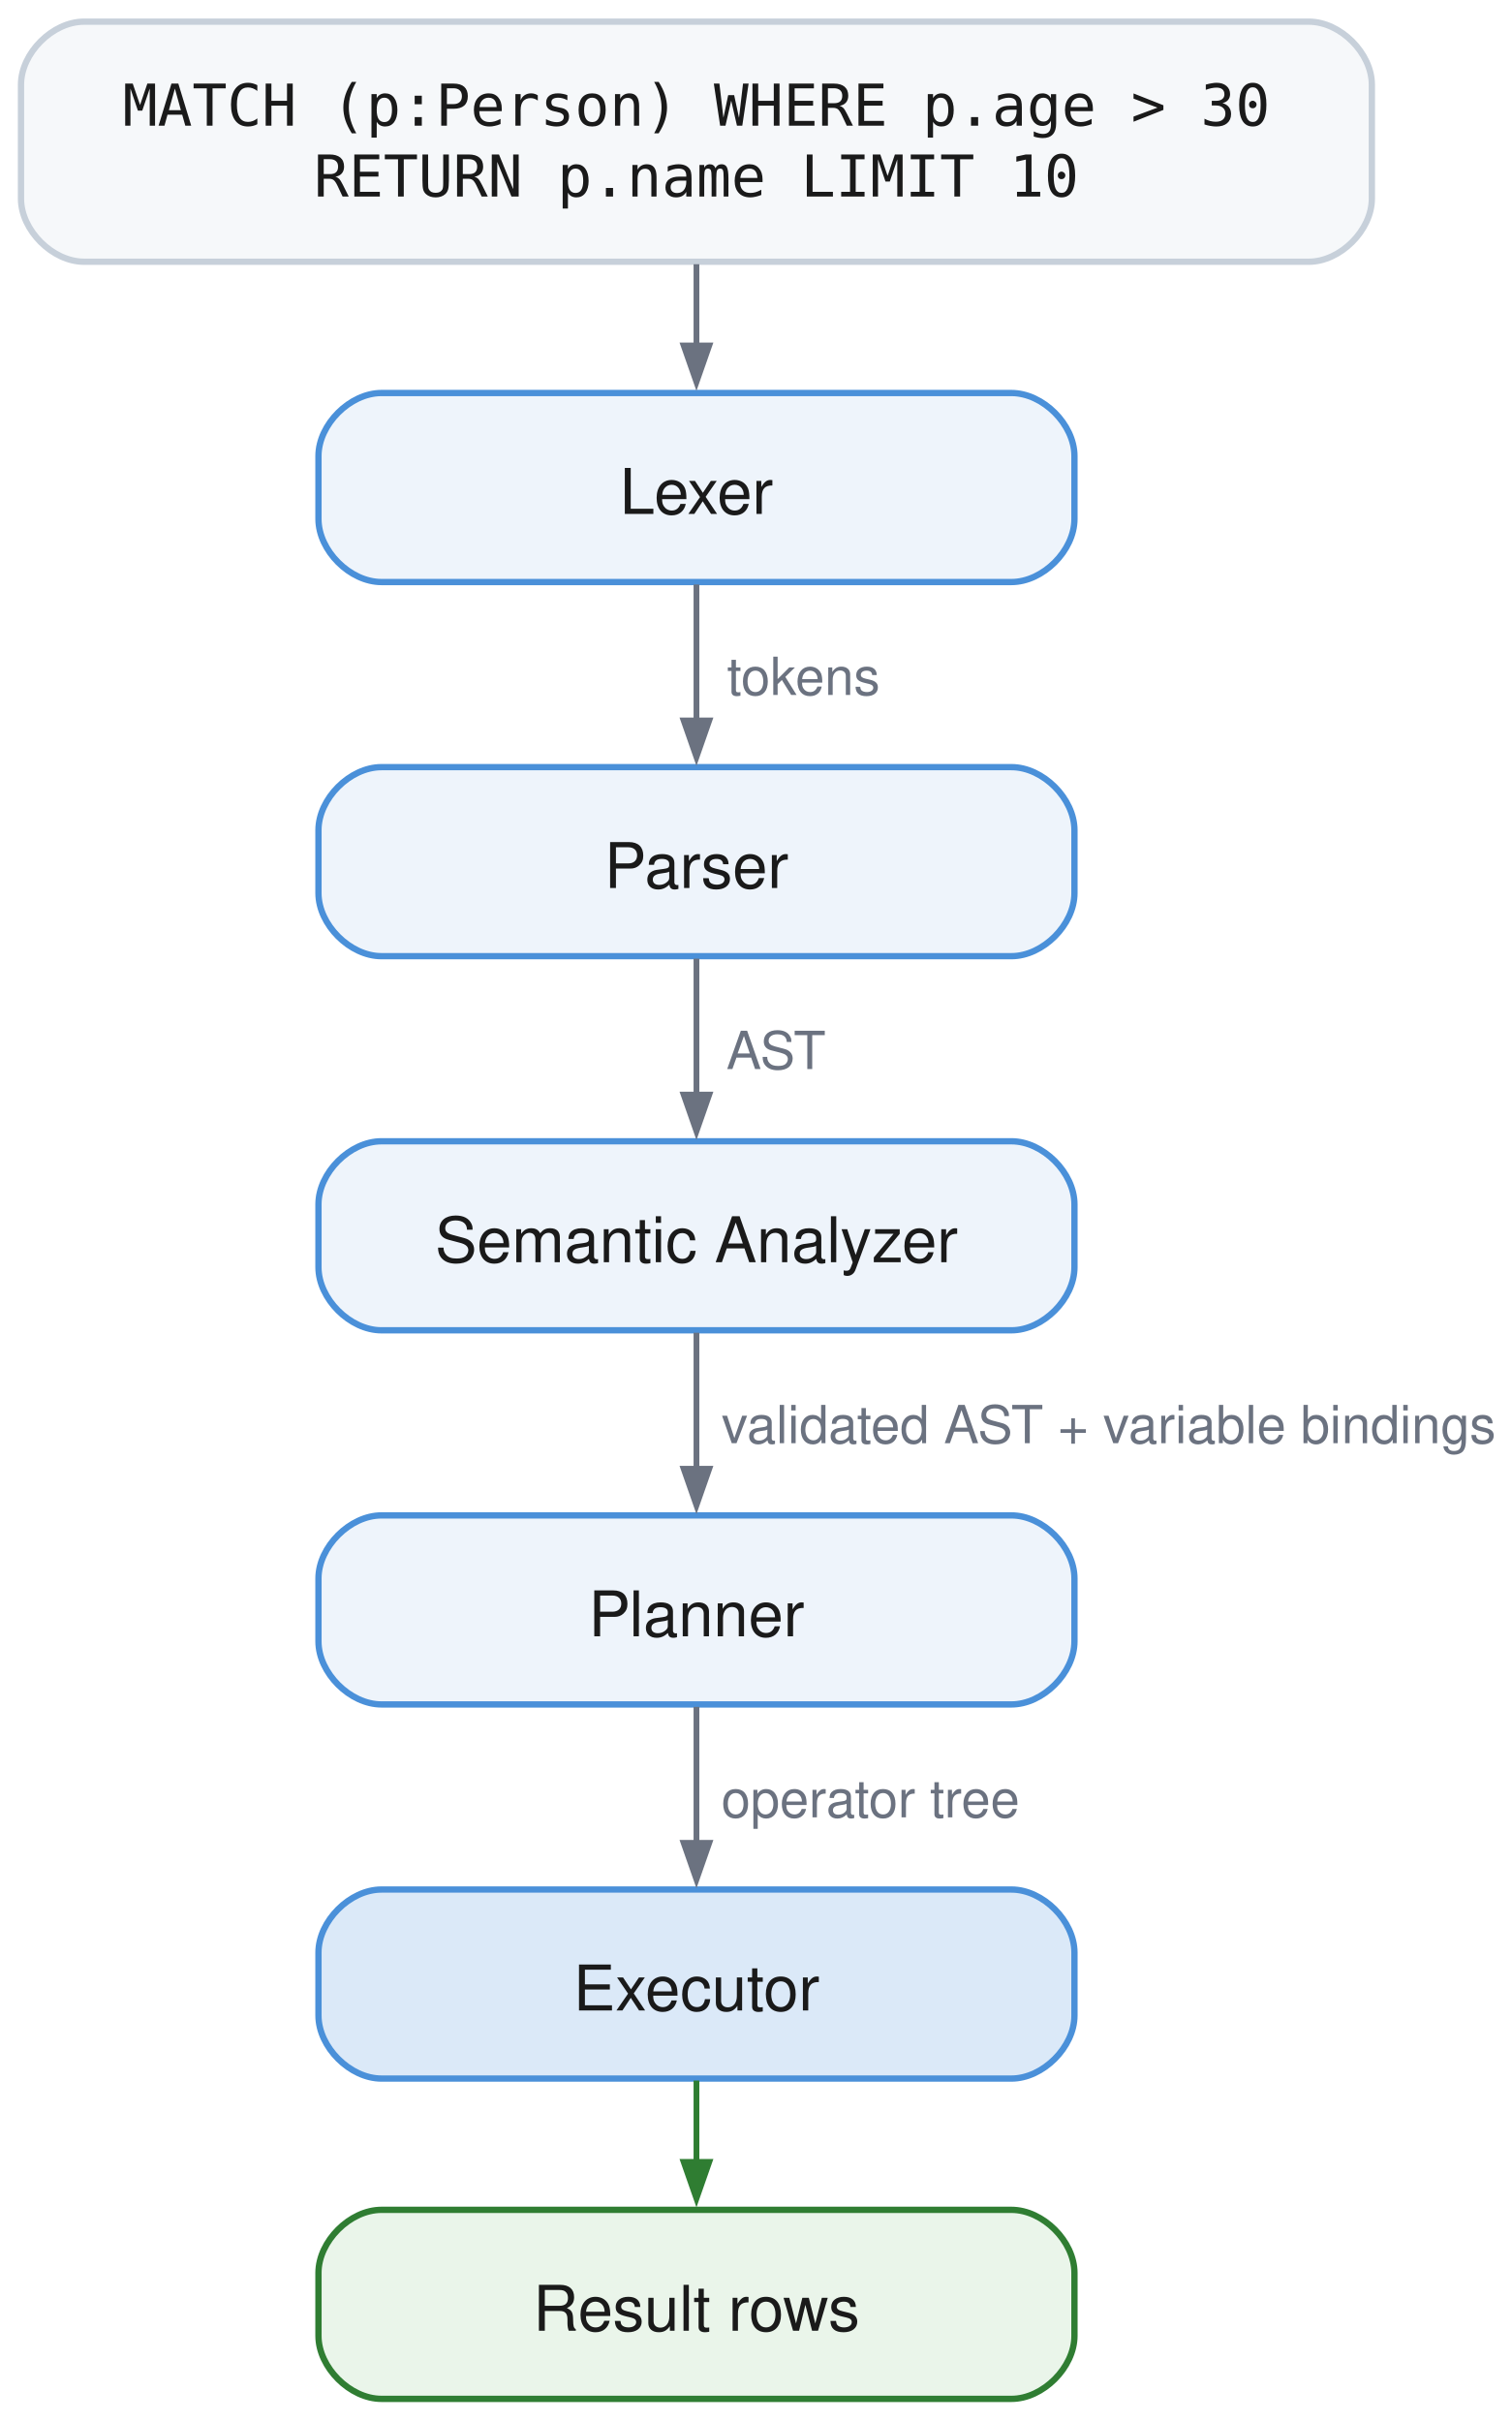
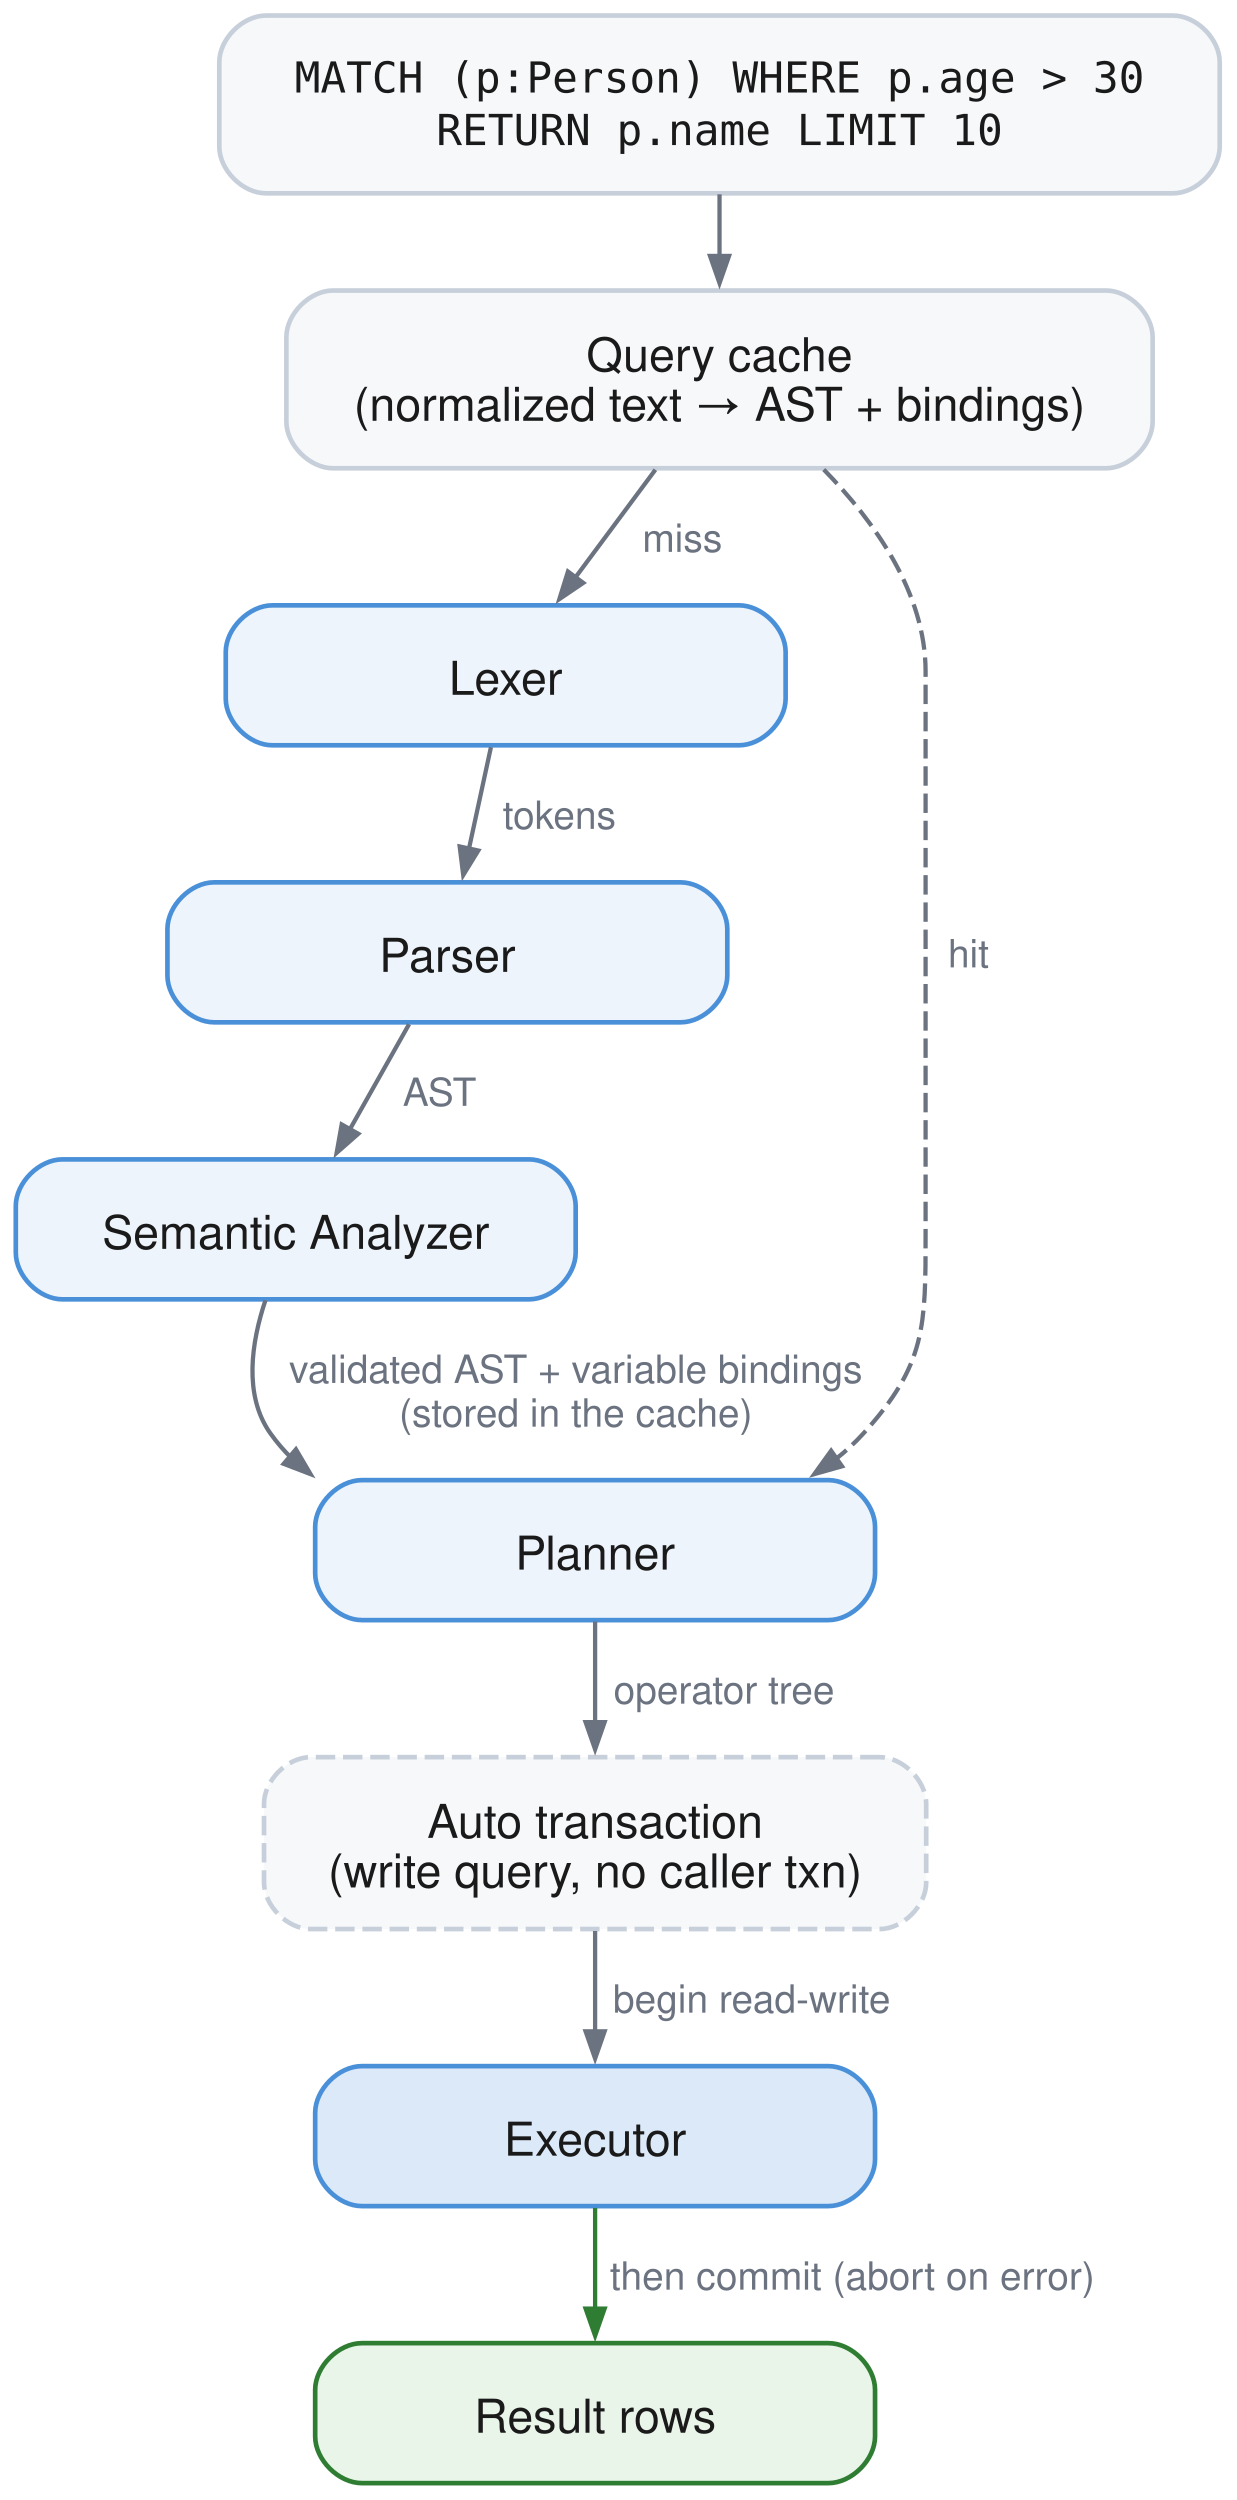
- <svg xmlns="http://www.w3.org/2000/svg" width="384" height="615" viewBox="0.00 0.00 288.00 461.00">
-   <g id="graph0" class="graph" transform="scale(1 1) rotate(0) translate(4 456.72)">
+ <svg xmlns="http://www.w3.org/2000/svg" width="424" height="857" viewBox="0.00 0.00 318.00 643.00">
+   <g id="graph0" class="graph" transform="scale(1 1) rotate(0) translate(4 638.66)">
    <g id="node1" class="node">
-       <path fill="#f6f8fa" stroke="#c7d0da" stroke-width="1.2" d="M245.31,-452.72C245.31,-452.72 12,-452.72 12,-452.72 6,-452.72 0,-446.72 0,-440.72 0,-440.72 0,-419 0,-419 0,-413 6,-407 12,-407 12,-407 245.31,-407 245.31,-407 251.31,-407 257.31,-413 257.31,-419 257.31,-419 257.31,-440.72 257.31,-440.72 257.31,-446.72 251.31,-452.72 245.31,-452.72" />
-       <text xml:space="preserve" text-anchor="middle" x="128.66" y="-432.91" font-family="Menlo,Consolas,monospace" font-size="11.00" fill="#1a1a1a">MATCH (p:Person) WHERE p.age &gt; 30</text>
-       <text xml:space="preserve" text-anchor="middle" x="128.66" y="-419.41" font-family="Menlo,Consolas,monospace" font-size="11.00" fill="#1a1a1a">RETURN p.name LIMIT 10</text>
+       <path fill="#f6f8fa" stroke="#c7d0da" stroke-width="1.2" d="M297.65,-634.66C297.65,-634.66 64.35,-634.66 64.35,-634.66 58.35,-634.66 52.34,-628.66 52.34,-622.66 52.34,-622.66 52.34,-600.94 52.34,-600.94 52.34,-594.94 58.34,-588.94 64.34,-588.94 64.34,-588.94 297.65,-588.94 297.65,-588.94 303.65,-588.94 309.65,-594.94 309.65,-600.94 309.65,-600.94 309.65,-622.66 309.65,-622.66 309.65,-628.66 303.65,-634.66 297.65,-634.66" />
+       <text xml:space="preserve" text-anchor="middle" x="181" y="-614.85" font-family="Menlo,Consolas,monospace" font-size="11.00" fill="#1a1a1a">MATCH (p:Person) WHERE p.age &gt; 30</text>
+       <text xml:space="preserve" text-anchor="middle" x="181" y="-601.35" font-family="Menlo,Consolas,monospace" font-size="11.00" fill="#1a1a1a">RETURN p.name LIMIT 10</text>
    </g>
    <g id="node2" class="node">
-       <path fill="#eef4fb" stroke="#4a90d9" stroke-width="1.2" d="M188.66,-382C188.66,-382 68.66,-382 68.66,-382 62.65,-382 56.66,-376 56.66,-370 56.66,-370 56.66,-358 56.66,-358 56.66,-352 62.66,-346 68.66,-346 68.66,-346 188.66,-346 188.66,-346 194.66,-346 200.66,-352 200.66,-358 200.66,-358 200.66,-370 200.66,-370 200.66,-376 194.66,-382 188.66,-382" />
-       <text xml:space="preserve" text-anchor="middle" x="128.66" y="-358.98" font-family="Helvetica,Arial,sans-serif" font-size="12.00" fill="#1a1a1a">Lexer</text>
+       <path fill="#f6f8fa" stroke="#c7d0da" stroke-width="1.2" d="M280.4,-563.94C280.4,-563.94 81.59,-563.94 81.59,-563.94 75.6,-563.94 69.59,-557.94 69.59,-551.94 69.59,-551.94 69.59,-530.22 69.59,-530.22 69.59,-524.22 75.59,-518.22 81.59,-518.22 81.59,-518.22 280.4,-518.22 280.4,-518.22 286.4,-518.22 292.4,-524.22 292.4,-530.22 292.4,-530.22 292.4,-551.94 292.4,-551.94 292.4,-557.94 286.4,-563.94 280.4,-563.94" />
+       <text xml:space="preserve" text-anchor="middle" x="181" y="-543.18" font-family="Helvetica,Arial,sans-serif" font-size="12.00" fill="#1a1a1a">Query cache</text>
+       <text xml:space="preserve" text-anchor="middle" x="181" y="-530.43" font-family="Helvetica,Arial,sans-serif" font-size="12.00" fill="#1a1a1a">(normalized text → AST + bindings)</text>
    </g>
    <g id="edge1" class="edge">
-       <path fill="none" stroke="#6b7280" stroke-width="1.1" d="M128.66,-406.52C128.66,-401.46 128.66,-396.03 128.66,-390.83" />
-       <polygon fill="#6b7280" stroke="#6b7280" stroke-width="1.1" points="131.11,-391.06 128.66,-384.06 126.21,-391.06 131.11,-391.06" />
+       <path fill="none" stroke="#6b7280" stroke-width="1.1" d="M181,-588.68C181,-583.53 181,-577.96 181,-572.52" />
+       <polygon fill="#6b7280" stroke="#6b7280" stroke-width="1.1" points="183.45,-572.83 181,-565.83 178.55,-572.83 183.45,-572.83" />
    </g>
    <g id="node3" class="node">
-       <path fill="#eef4fb" stroke="#4a90d9" stroke-width="1.2" d="M188.66,-310.75C188.66,-310.75 68.66,-310.75 68.66,-310.75 62.65,-310.75 56.66,-304.75 56.66,-298.75 56.66,-298.75 56.66,-286.75 56.66,-286.75 56.66,-280.75 62.66,-274.75 68.66,-274.75 68.66,-274.75 188.66,-274.75 188.66,-274.75 194.66,-274.75 200.66,-280.75 200.66,-286.75 200.66,-286.75 200.66,-298.75 200.66,-298.75 200.66,-304.75 194.66,-310.75 188.66,-310.75" />
-       <text xml:space="preserve" text-anchor="middle" x="128.66" y="-287.73" font-family="Helvetica,Arial,sans-serif" font-size="12.00" fill="#1a1a1a">Parser</text>
+       <path fill="#eef4fb" stroke="#4a90d9" stroke-width="1.2" d="M186,-482.97C186,-482.97 66,-482.97 66,-482.97 60,-482.97 54,-476.97 54,-470.97 54,-470.97 54,-458.97 54,-458.97 54,-452.97 60,-446.97 66,-446.97 66,-446.97 186,-446.97 186,-446.97 192,-446.97 198,-452.97 198,-458.97 198,-458.97 198,-470.97 198,-470.97 198,-476.97 192,-482.97 186,-482.97" />
+       <text xml:space="preserve" text-anchor="middle" x="126" y="-459.95" font-family="Helvetica,Arial,sans-serif" font-size="12.00" fill="#1a1a1a">Lexer</text>
    </g>
    <g id="edge2" class="edge">
-       <path fill="none" stroke="#6b7280" stroke-width="1.1" d="M128.66,-345.53C128.66,-337.67 128.66,-328.25 128.66,-319.61" />
-       <polygon fill="#6b7280" stroke="#6b7280" stroke-width="1.1" points="131.11,-319.64 128.66,-312.64 126.21,-319.64 131.11,-319.64" />
-       <text xml:space="preserve" text-anchor="middle" x="146.28" y="-324.5" font-family="Helvetica,Arial,sans-serif" font-size="10.00" fill="#6b7280">  tokens</text>
+       <path fill="none" stroke="#6b7280" stroke-width="1.1" d="M164.5,-517.84C158.01,-509.1 150.54,-499.03 143.91,-490.11" />
+       <polygon fill="#6b7280" stroke="#6b7280" stroke-width="1.1" points="145.95,-488.74 139.81,-484.58 142.02,-491.66 145.95,-488.74" />
+       <text xml:space="preserve" text-anchor="middle" x="168.65" y="-496.72" font-family="Helvetica,Arial,sans-serif" font-size="10.00" fill="#6b7280">  miss</text>
+     </g>
+     <g id="node6" class="node">
+       <path fill="#eef4fb" stroke="#4a90d9" stroke-width="1.2" d="M209,-257.97C209,-257.97 89,-257.97 89,-257.97 83,-257.97 77,-251.97 77,-245.97 77,-245.97 77,-233.97 77,-233.97 77,-227.97 83,-221.97 89,-221.97 89,-221.97 209,-221.97 209,-221.97 215,-221.97 221,-227.97 221,-233.97 221,-233.97 221,-245.97 221,-245.97 221,-251.97 215,-257.97 209,-257.97" />
+       <text xml:space="preserve" text-anchor="middle" x="149" y="-234.95" font-family="Helvetica,Arial,sans-serif" font-size="12.00" fill="#1a1a1a">Planner</text>
+     </g>
+     <g id="edge6" class="edge">
+       <path fill="none" stroke="#6b7280" stroke-width="1.1" stroke-dasharray="5,2" d="M207.81,-517.89C220.96,-504.45 234,-486.06 234,-465.97 234,-465.97 234,-465.97 234,-321.47 234,-297.5 234.11,-287.72 218,-269.97 215.87,-267.62 213.51,-265.45 210.99,-263.46" />
+       <polygon fill="#6b7280" stroke="#6b7280" stroke-width="1.1" points="212.51,-261.53 205.37,-259.52 209.7,-265.54 212.51,-261.53" />
+       <text xml:space="preserve" text-anchor="middle" x="242.25" y="-389.85" font-family="Helvetica,Arial,sans-serif" font-size="10.00" fill="#6b7280">  hit</text>
    </g>
    <g id="node4" class="node">
-       <path fill="#eef4fb" stroke="#4a90d9" stroke-width="1.2" d="M188.66,-239.5C188.66,-239.5 68.66,-239.5 68.66,-239.5 62.65,-239.5 56.66,-233.5 56.66,-227.5 56.66,-227.5 56.66,-215.5 56.66,-215.5 56.66,-209.5 62.66,-203.5 68.66,-203.5 68.66,-203.5 188.66,-203.5 188.66,-203.5 194.66,-203.5 200.66,-209.5 200.66,-215.5 200.66,-215.5 200.66,-227.5 200.66,-227.5 200.66,-233.5 194.66,-239.5 188.66,-239.5" />
-       <text xml:space="preserve" text-anchor="middle" x="128.66" y="-216.47" font-family="Helvetica,Arial,sans-serif" font-size="12.00" fill="#1a1a1a">Semantic Analyzer</text>
+       <path fill="#eef4fb" stroke="#4a90d9" stroke-width="1.2" d="M171,-411.72C171,-411.72 51,-411.72 51,-411.72 45,-411.72 39,-405.72 39,-399.72 39,-399.72 39,-387.72 39,-387.72 39,-381.72 45,-375.72 51,-375.72 51,-375.72 171,-375.72 171,-375.72 177,-375.72 183,-381.72 183,-387.72 183,-387.72 183,-399.72 183,-399.72 183,-405.72 177,-411.72 171,-411.72" />
+       <text xml:space="preserve" text-anchor="middle" x="111" y="-388.7" font-family="Helvetica,Arial,sans-serif" font-size="12.00" fill="#1a1a1a">Parser</text>
    </g>
    <g id="edge3" class="edge">
-       <path fill="none" stroke="#6b7280" stroke-width="1.1" d="M128.66,-274.28C128.66,-266.42 128.66,-257 128.66,-248.36" />
-       <polygon fill="#6b7280" stroke="#6b7280" stroke-width="1.1" points="131.11,-248.39 128.66,-241.39 126.21,-248.39 131.11,-248.39" />
-       <text xml:space="preserve" text-anchor="middle" x="141.03" y="-253.25" font-family="Helvetica,Arial,sans-serif" font-size="10.00" fill="#6b7280">  AST</text>
+       <path fill="none" stroke="#6b7280" stroke-width="1.1" d="M122.21,-446.5C120.5,-438.56 118.43,-429.02 116.54,-420.3" />
+       <polygon fill="#6b7280" stroke="#6b7280" stroke-width="1.1" points="118.96,-419.9 115.08,-413.58 114.17,-420.94 118.96,-419.9" />
+       <text xml:space="preserve" text-anchor="middle" x="137.02" y="-425.47" font-family="Helvetica,Arial,sans-serif" font-size="10.00" fill="#6b7280">  tokens</text>
    </g>
    <g id="node5" class="node">
-       <path fill="#eef4fb" stroke="#4a90d9" stroke-width="1.2" d="M188.66,-168.25C188.66,-168.25 68.66,-168.25 68.66,-168.25 62.65,-168.25 56.66,-162.25 56.66,-156.25 56.66,-156.25 56.66,-144.25 56.66,-144.25 56.66,-138.25 62.66,-132.25 68.66,-132.25 68.66,-132.25 188.66,-132.25 188.66,-132.25 194.66,-132.25 200.66,-138.25 200.66,-144.25 200.66,-144.25 200.66,-156.25 200.66,-156.25 200.66,-162.25 194.66,-168.25 188.66,-168.25" />
-       <text xml:space="preserve" text-anchor="middle" x="128.66" y="-145.22" font-family="Helvetica,Arial,sans-serif" font-size="12.00" fill="#1a1a1a">Planner</text>
+       <path fill="#eef4fb" stroke="#4a90d9" stroke-width="1.2" d="M132,-340.47C132,-340.47 12,-340.47 12,-340.47 6,-340.47 0,-334.47 0,-328.47 0,-328.47 0,-316.47 0,-316.47 0,-310.47 6,-304.47 12,-304.47 12,-304.47 132,-304.47 132,-304.47 138,-304.47 144,-310.47 144,-316.47 144,-316.47 144,-328.47 144,-328.47 144,-334.47 138,-340.47 132,-340.47" />
+       <text xml:space="preserve" text-anchor="middle" x="72" y="-317.45" font-family="Helvetica,Arial,sans-serif" font-size="12.00" fill="#1a1a1a">Semantic Analyzer</text>
    </g>
    <g id="edge4" class="edge">
-       <path fill="none" stroke="#6b7280" stroke-width="1.1" d="M128.66,-203.03C128.66,-195.17 128.66,-185.75 128.66,-177.11" />
-       <polygon fill="#6b7280" stroke="#6b7280" stroke-width="1.1" points="131.11,-177.14 128.66,-170.14 126.21,-177.14 131.11,-177.14" />
-       <text xml:space="preserve" text-anchor="middle" x="204.41" y="-182" font-family="Helvetica,Arial,sans-serif" font-size="10.00" fill="#6b7280">  validated AST + variable bindings</text>
-     </g>
-     <g id="node6" class="node">
-       <path fill="#dbe9f8" stroke="#4a90d9" stroke-width="1.2" d="M188.66,-97C188.66,-97 68.66,-97 68.66,-97 62.65,-97 56.66,-91 56.66,-85 56.66,-85 56.66,-73 56.66,-73 56.66,-67 62.66,-61 68.66,-61 68.66,-61 188.66,-61 188.66,-61 194.66,-61 200.66,-67 200.66,-73 200.66,-73 200.66,-85 200.66,-85 200.66,-91 194.66,-97 188.66,-97" />
-       <text xml:space="preserve" text-anchor="middle" x="128.66" y="-73.97" font-family="Helvetica,Arial,sans-serif" font-size="12.00" fill="#1a1a1a">Executor</text>
+       <path fill="none" stroke="#6b7280" stroke-width="1.1" d="M101.16,-375.25C96.55,-367.06 90.98,-357.17 85.95,-348.24" />
+       <polygon fill="#6b7280" stroke="#6b7280" stroke-width="1.1" points="88.09,-347.05 82.52,-342.15 83.82,-349.45 88.09,-347.05" />
+       <text xml:space="preserve" text-anchor="middle" x="106.21" y="-354.22" font-family="Helvetica,Arial,sans-serif" font-size="10.00" fill="#6b7280">  AST</text>
    </g>
    <g id="edge5" class="edge">
-       <path fill="none" stroke="#6b7280" stroke-width="1.1" d="M128.66,-131.78C128.66,-123.92 128.66,-114.5 128.66,-105.86" />
-       <polygon fill="#6b7280" stroke="#6b7280" stroke-width="1.1" points="131.11,-105.89 128.66,-98.89 126.21,-105.89 131.11,-105.89" />
-       <text xml:space="preserve" text-anchor="middle" x="159.03" y="-110.75" font-family="Helvetica,Arial,sans-serif" font-size="10.00" fill="#6b7280">  operator tree</text>
+       <path fill="none" stroke="#6b7280" stroke-width="1.1" d="M64.21,-304.23C60.61,-293.46 58.5,-279.81 65.5,-269.97 67.1,-267.72 68.89,-265.64 70.83,-263.72" />
+       <polygon fill="#6b7280" stroke="#6b7280" stroke-width="1.1" points="72.05,-265.9 75.81,-259.51 68.89,-262.16 72.05,-265.9" />
+       <text xml:space="preserve" text-anchor="middle" x="141.25" y="-282.97" font-family="Helvetica,Arial,sans-serif" font-size="10.00" fill="#6b7280">  validated AST + variable bindings</text>
+       <text xml:space="preserve" text-anchor="middle" x="141.25" y="-271.72" font-family="Helvetica,Arial,sans-serif" font-size="10.00" fill="#6b7280">  (stored in the cache)</text>
    </g>
    <g id="node7" class="node">
-       <path fill="#eaf5ea" stroke="#2f7d32" stroke-width="1.2" d="M188.66,-36C188.66,-36 68.66,-36 68.66,-36 62.65,-36 56.66,-30 56.66,-24 56.66,-24 56.66,-12 56.66,-12 56.66,-6 62.66,0 68.66,0 68.66,0 188.66,0 188.66,0 194.66,0 200.66,-6 200.66,-12 200.66,-12 200.66,-24 200.66,-24 200.66,-30 194.66,-36 188.66,-36" />
-       <text xml:space="preserve" text-anchor="middle" x="128.66" y="-12.97" font-family="Helvetica,Arial,sans-serif" font-size="12.00" fill="#1a1a1a">Result rows</text>
+       <path fill="#f6f8fa" stroke="#c7d0da" stroke-width="1.2" stroke-dasharray="5,2" d="M222.16,-186.72C222.16,-186.72 75.84,-186.72 75.84,-186.72 69.85,-186.72 63.84,-180.72 63.84,-174.72 63.84,-174.72 63.84,-154.5 63.84,-154.5 63.84,-148.5 69.84,-142.5 75.84,-142.5 75.84,-142.5 222.16,-142.5 222.16,-142.5 228.16,-142.5 234.16,-148.5 234.16,-154.5 234.16,-154.5 234.16,-174.72 234.16,-174.72 234.16,-180.72 228.16,-186.72 222.16,-186.72" />
+       <text xml:space="preserve" text-anchor="middle" x="149" y="-165.96" font-family="Helvetica,Arial,sans-serif" font-size="12.00" fill="#1a1a1a">Auto transaction</text>
+       <text xml:space="preserve" text-anchor="middle" x="149" y="-153.21" font-family="Helvetica,Arial,sans-serif" font-size="12.00" fill="#1a1a1a">(write query, no caller txn)</text>
    </g>
-     <g id="edge6" class="edge">
-       <path fill="none" stroke="#2f7d32" stroke-width="1.1" d="M128.66,-60.62C128.66,-55.74 128.66,-50.33 128.66,-45.06" />
-       <polygon fill="#2f7d32" stroke="#2f7d32" stroke-width="1.1" points="131.11,-45.13 128.66,-38.13 126.21,-45.13 131.11,-45.13" />
+     <g id="edge7" class="edge">
+       <path fill="none" stroke="#6b7280" stroke-width="1.1" d="M149,-221.58C149,-213.83 149,-204.47 149,-195.64" />
+       <polygon fill="#6b7280" stroke="#6b7280" stroke-width="1.1" points="151.45,-195.73 149,-188.73 146.55,-195.73 151.45,-195.73" />
+       <text xml:space="preserve" text-anchor="middle" x="179.38" y="-200.47" font-family="Helvetica,Arial,sans-serif" font-size="10.00" fill="#6b7280">  operator tree</text>
+     </g>
+     <g id="node8" class="node">
+       <path fill="#dbe9f8" stroke="#4a90d9" stroke-width="1.2" d="M209,-107.25C209,-107.25 89,-107.25 89,-107.25 83,-107.25 77,-101.25 77,-95.25 77,-95.25 77,-83.25 77,-83.25 77,-77.25 83,-71.25 89,-71.25 89,-71.25 209,-71.25 209,-71.25 215,-71.25 221,-77.25 221,-83.25 221,-83.25 221,-95.25 221,-95.25 221,-101.25 215,-107.25 209,-107.25" />
+       <text xml:space="preserve" text-anchor="middle" x="149" y="-84.22" font-family="Helvetica,Arial,sans-serif" font-size="12.00" fill="#1a1a1a">Executor</text>
+     </g>
+     <g id="edge8" class="edge">
+       <path fill="none" stroke="#6b7280" stroke-width="1.1" d="M149,-142C149,-133.84 149,-124.48 149,-115.99" />
+       <polygon fill="#6b7280" stroke="#6b7280" stroke-width="1.1" points="151.45,-116.2 149,-109.2 146.55,-116.2 151.45,-116.2" />
+       <text xml:space="preserve" text-anchor="middle" x="186.5" y="-121" font-family="Helvetica,Arial,sans-serif" font-size="10.00" fill="#6b7280">  begin read-write</text>
+     </g>
+     <g id="node9" class="node">
+       <path fill="#eaf5ea" stroke="#2f7d32" stroke-width="1.2" d="M209,-36C209,-36 89,-36 89,-36 83,-36 77,-30 77,-24 77,-24 77,-12 77,-12 77,-6 83,0 89,0 89,0 209,0 209,0 215,0 221,-6 221,-12 221,-12 221,-24 221,-24 221,-30 215,-36 209,-36" />
+       <text xml:space="preserve" text-anchor="middle" x="149" y="-12.97" font-family="Helvetica,Arial,sans-serif" font-size="12.00" fill="#1a1a1a">Result rows</text>
+     </g>
+     <g id="edge9" class="edge">
+       <path fill="none" stroke="#2f7d32" stroke-width="1.1" d="M149,-70.78C149,-62.92 149,-53.5 149,-44.86" />
+       <polygon fill="#2f7d32" stroke="#2f7d32" stroke-width="1.1" points="151.45,-44.89 149,-37.89 146.55,-44.89 151.45,-44.89" />
+       <text xml:space="preserve" text-anchor="middle" x="212.38" y="-49.75" font-family="Helvetica,Arial,sans-serif" font-size="10.00" fill="#6b7280">  then commit (abort on error)</text>
    </g>
  </g>
</svg>
